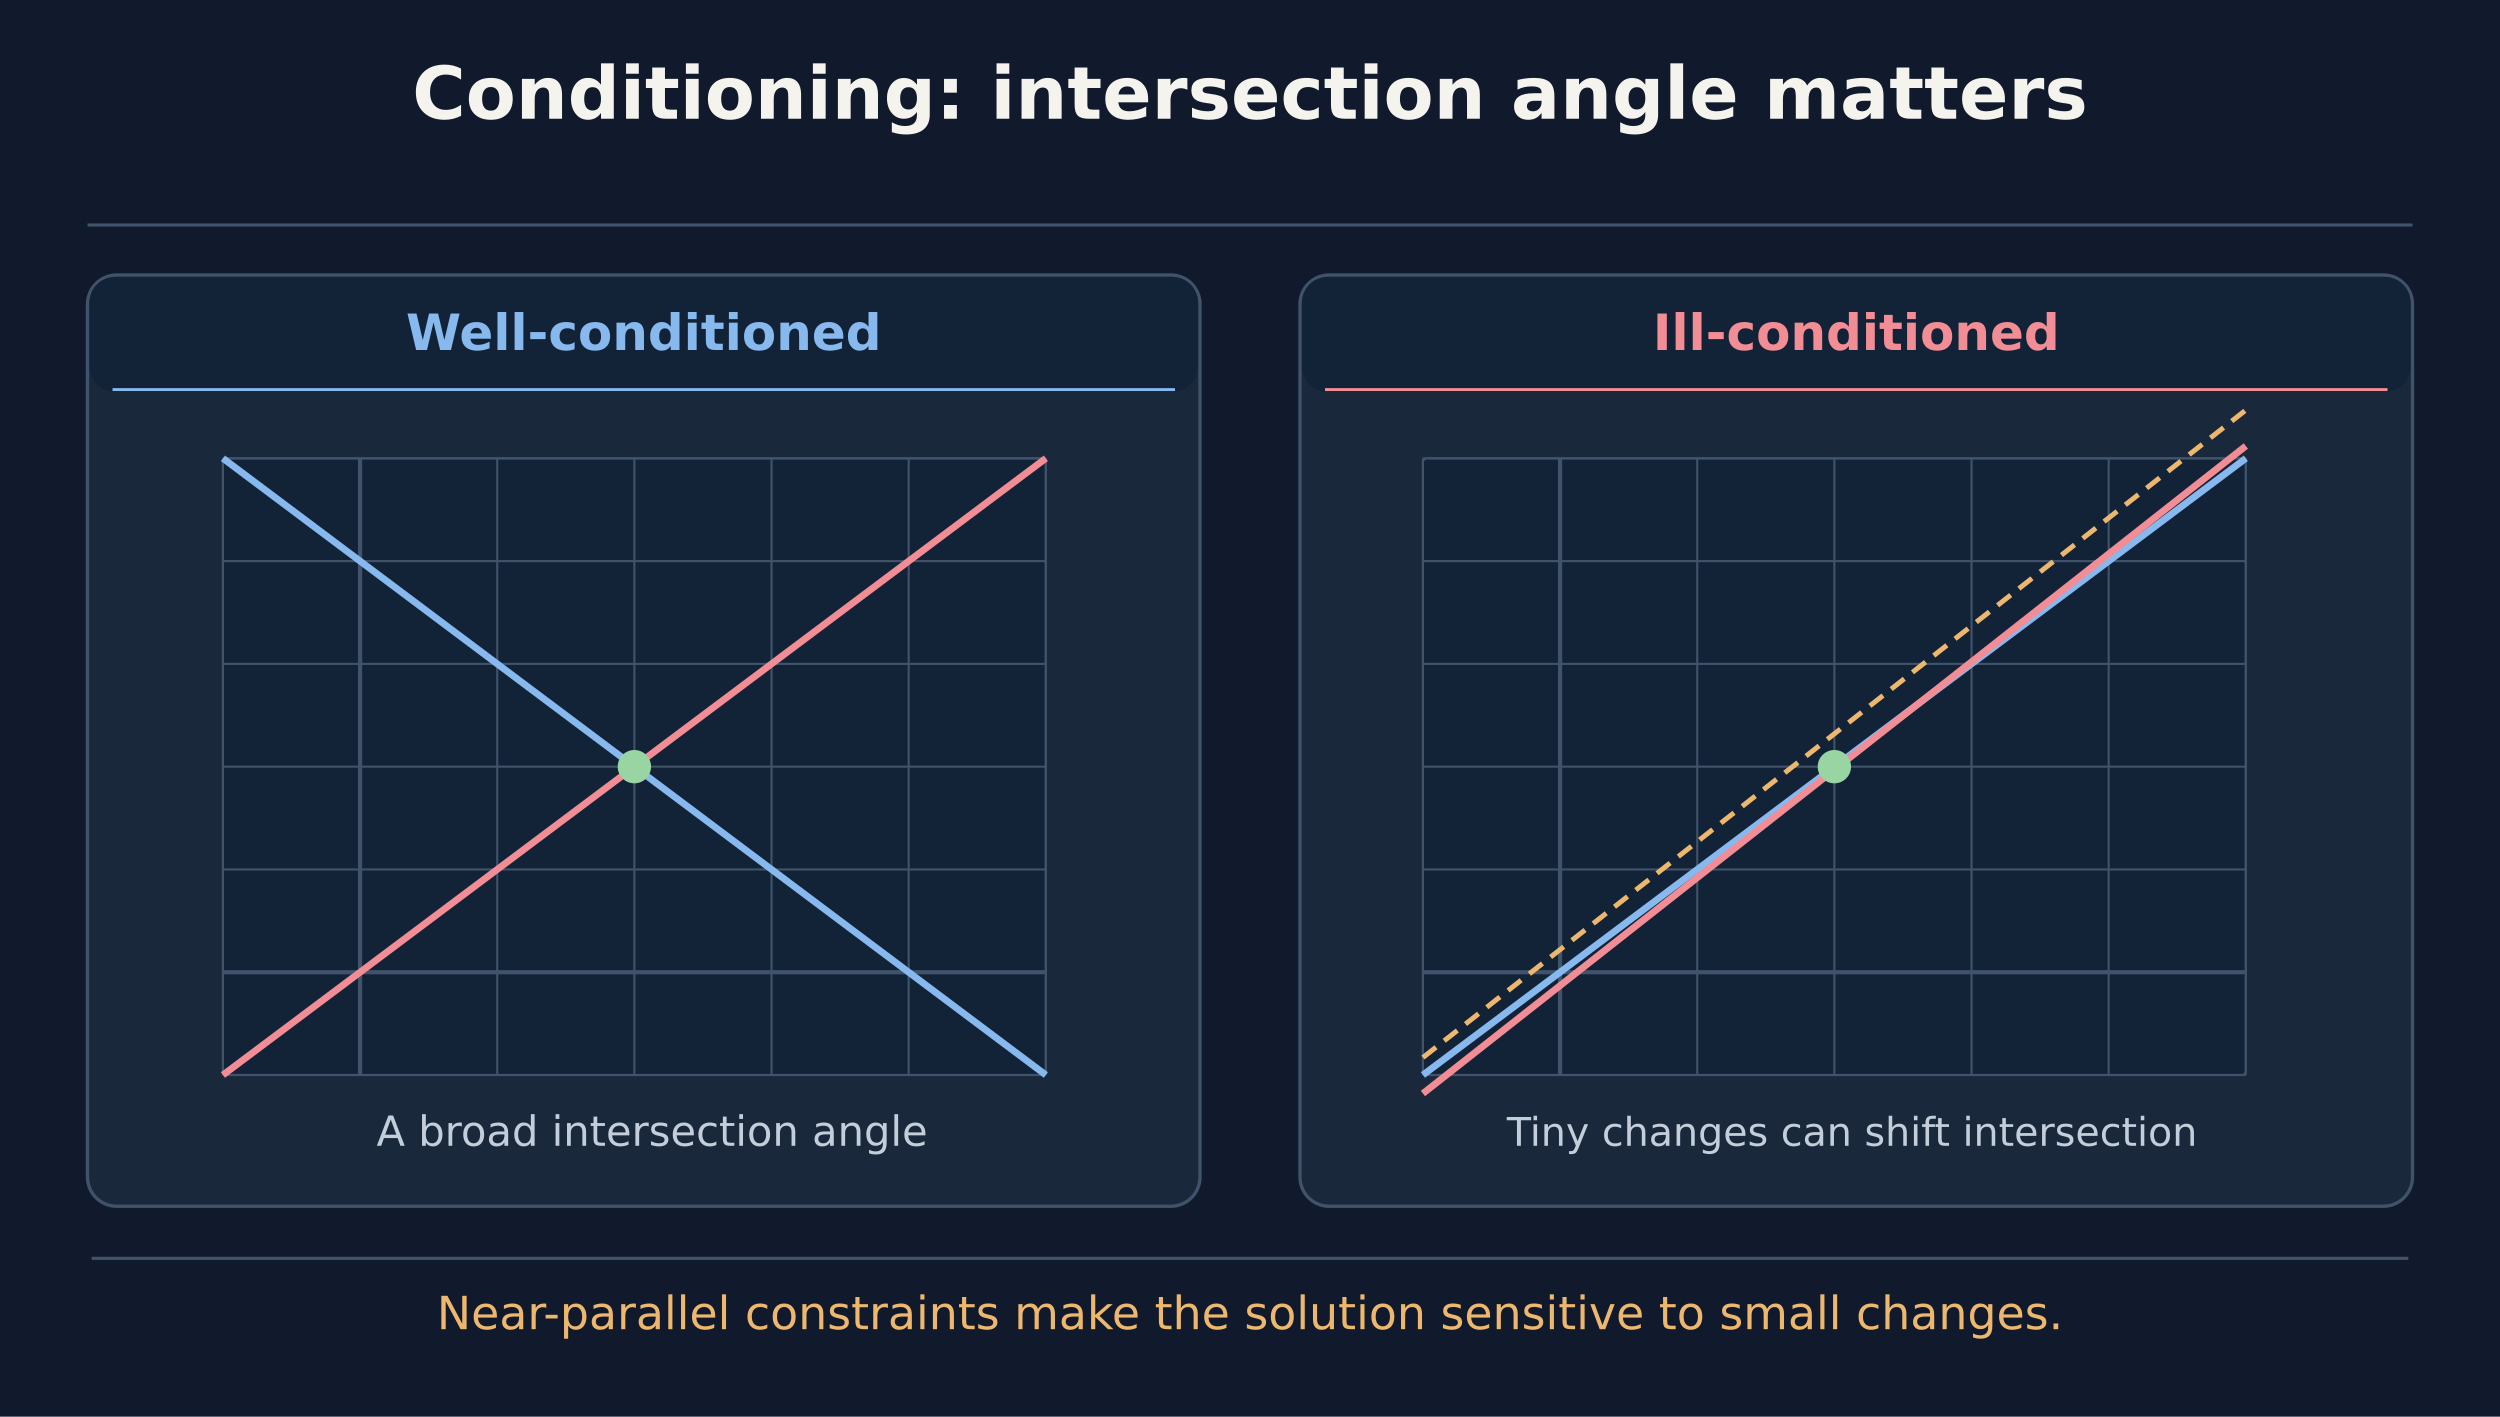
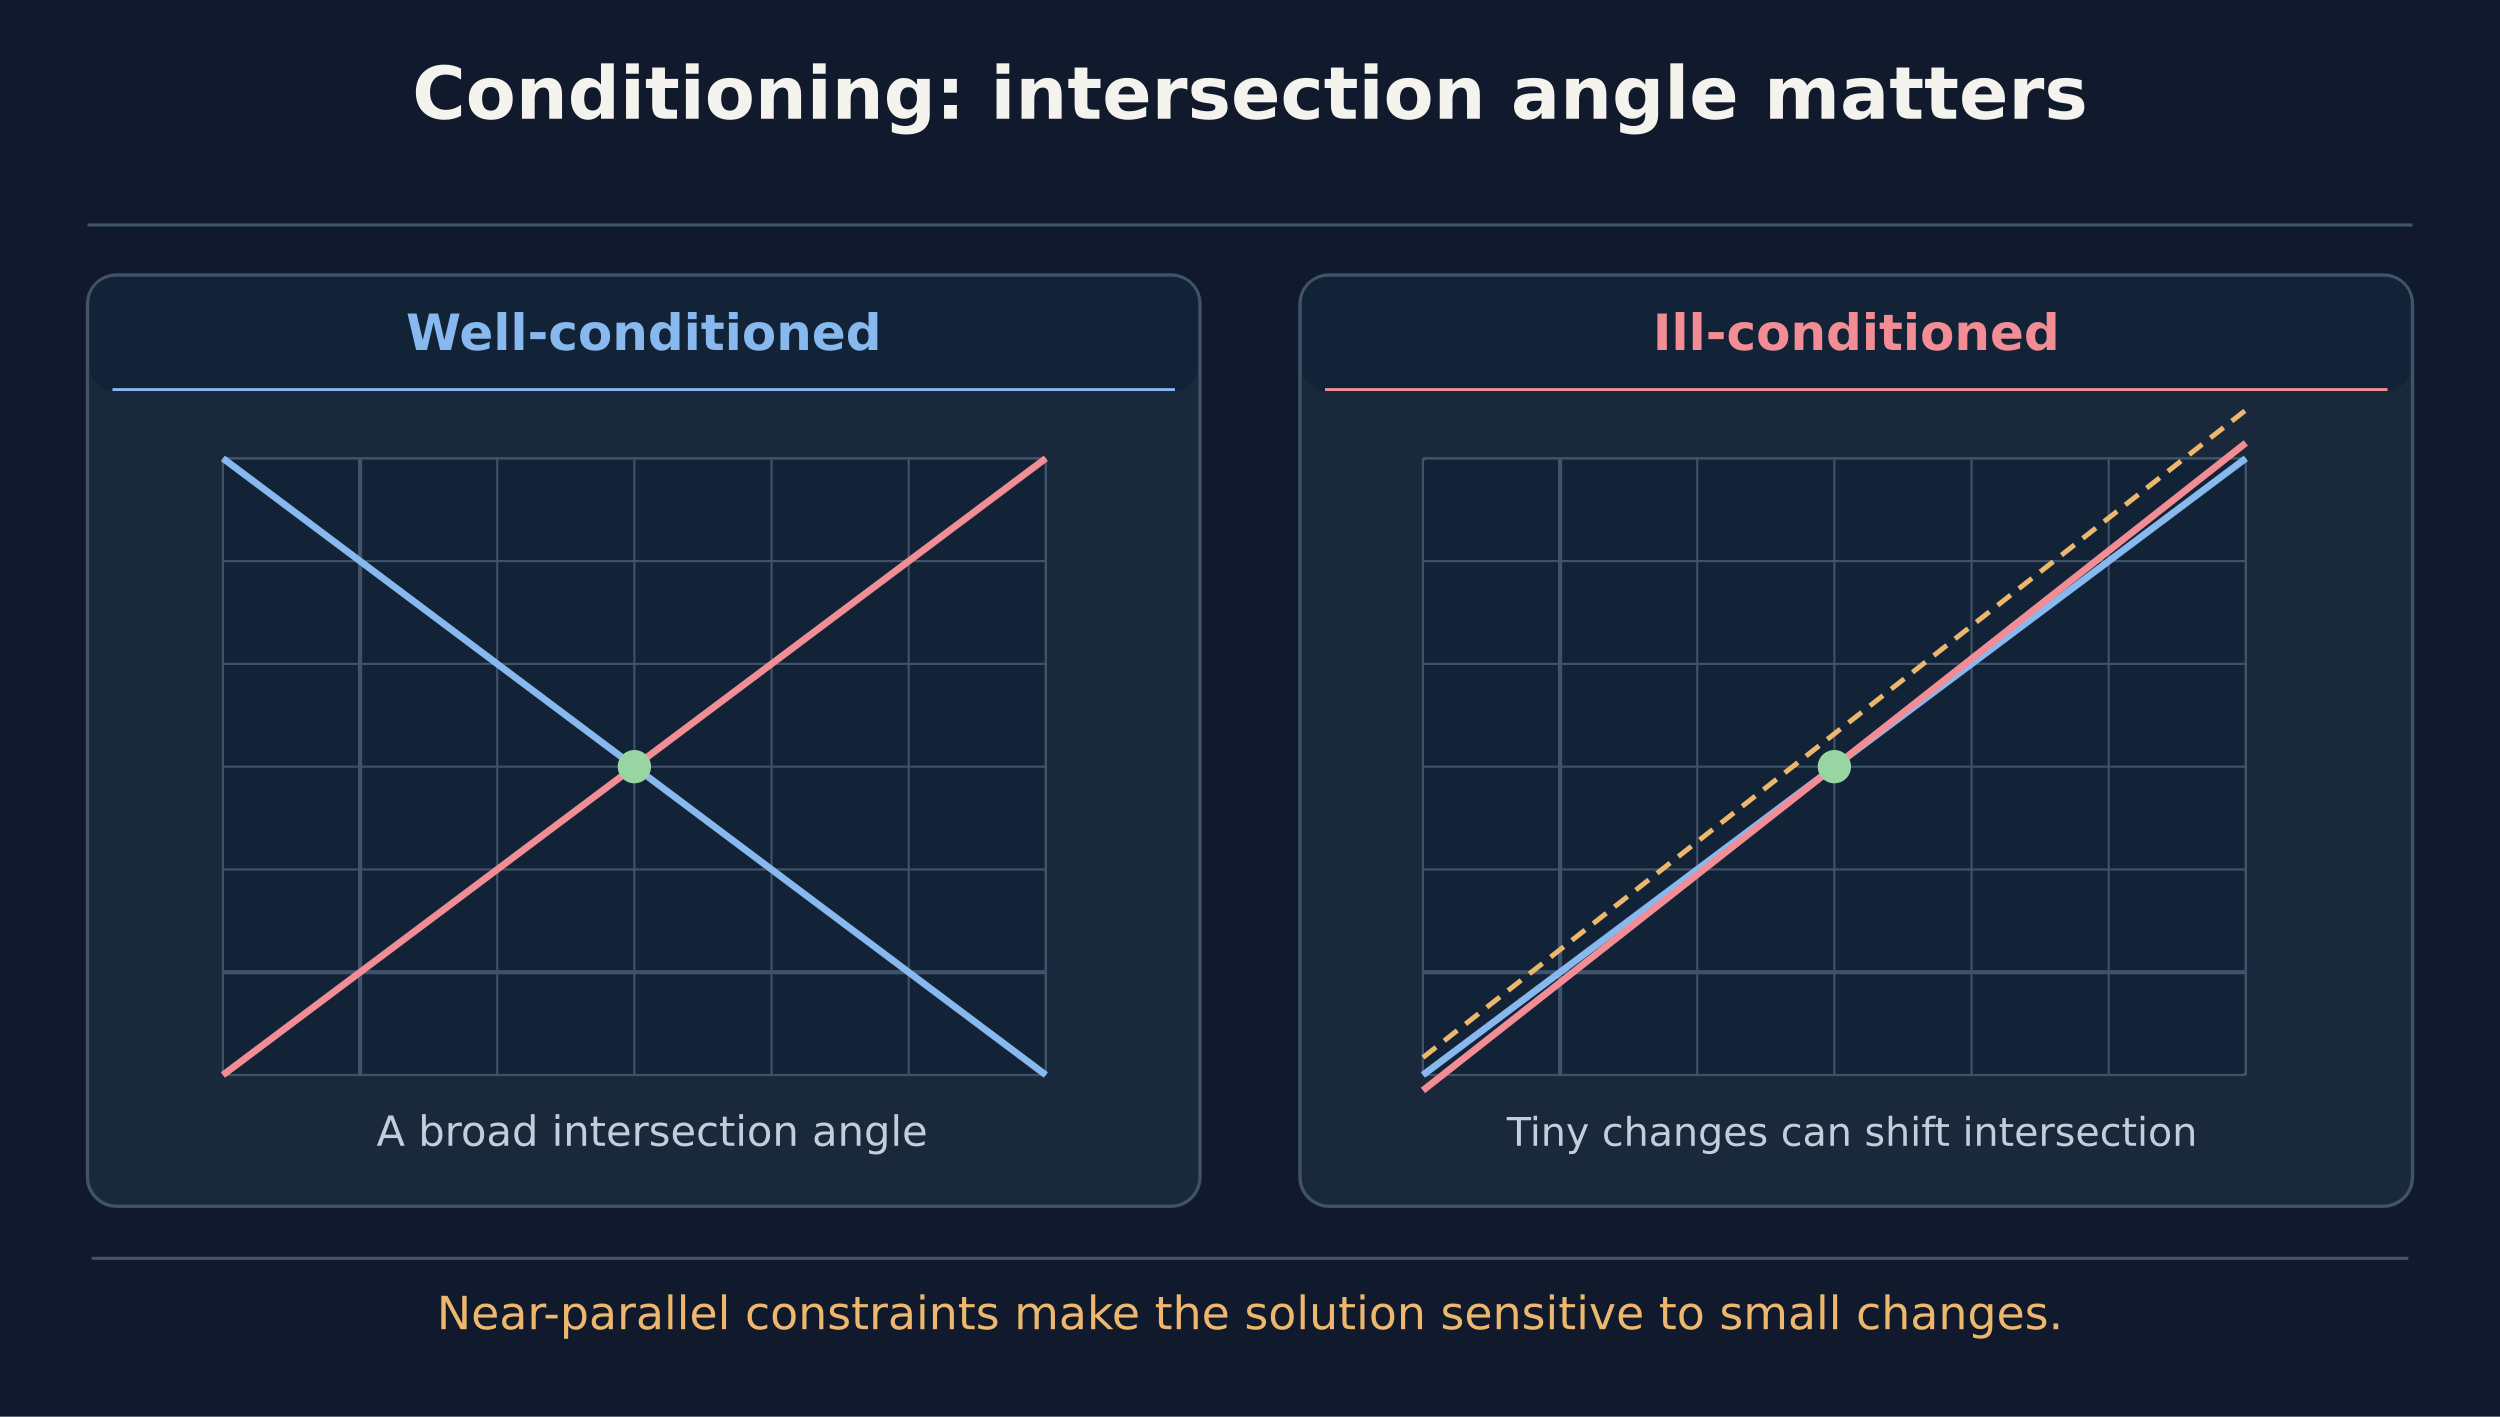
<svg xmlns="http://www.w3.org/2000/svg" width="1200" height="680" viewBox="0 0 1200 680" role="img" aria-labelledby="title desc">
  <defs>
    <marker id="arr-blue" markerWidth="9" markerHeight="9" refX="8" refY="4.5" orient="auto" markerUnits="userSpaceOnUse">
      <path d="M0 0 L8 4.5 L0 9 Z" fill="#87B8EE" />
    </marker>
    <marker id="arr-red" markerWidth="9" markerHeight="9" refX="8" refY="4.5" orient="auto" markerUnits="userSpaceOnUse">
      <path d="M0 0 L8 4.5 L0 9 Z" fill="#F28D95" />
    </marker>
    <marker id="arr-green" markerWidth="9" markerHeight="9" refX="8" refY="4.5" orient="auto" markerUnits="userSpaceOnUse">
      <path d="M0 0 L8 4.5 L0 9 Z" fill="#98D5A3" />
    </marker>
    <marker id="arr-violet" markerWidth="9" markerHeight="9" refX="8" refY="4.5" orient="auto" markerUnits="userSpaceOnUse">
      <path d="M0 0 L8 4.5 L0 9 Z" fill="#BCA8EC" />
    </marker>
    <marker id="arr-gold" markerWidth="9" markerHeight="9" refX="8" refY="4.5" orient="auto" markerUnits="userSpaceOnUse">
      <path d="M0 0 L8 4.5 L0 9 Z" fill="#EDB86D" />
    </marker>
    <marker id="arr-white" markerWidth="9" markerHeight="9" refX="8" refY="4.5" orient="auto" markerUnits="userSpaceOnUse">
      <path d="M0 0 L8 4.5 L0 9 Z" fill="#F4F3ED" />
    </marker>
  </defs>
  <rect width="1200" height="680" fill="#101A2C" />
  <text x="600" y="57" fill="#F4F3ED" font-family="DejaVu Sans,Arial,sans-serif" font-size="35" font-weight="700" text-anchor="middle">Conditioning: intersection angle matters</text>
  <line x1="42" y1="108" x2="1158" y2="108" stroke="#40536B" stroke-width="1.5" />
  <rect x="42" y="132" width="534" height="447" rx="14" fill="#19283A" stroke="#40536B" stroke-width="1.6" />
  <rect x="43" y="133" width="532" height="55" rx="12" fill="#122338" stroke="none" stroke-width="0" />
  <text x="309" y="168" fill="#87B8EE" font-family="DejaVu Sans,Arial,sans-serif" font-size="24" font-weight="700" text-anchor="middle">Well-conditioned</text>
  <line x1="54" y1="187" x2="564" y2="187" stroke="#87B8EE" stroke-width="1.4" />
  <rect x="624" y="132" width="534" height="447" rx="14" fill="#19283A" stroke="#40536B" stroke-width="1.6" />
  <rect x="625" y="133" width="532" height="55" rx="12" fill="#122338" stroke="none" stroke-width="0" />
  <text x="891" y="168" fill="#F28D95" font-family="DejaVu Sans,Arial,sans-serif" font-size="24" font-weight="700" text-anchor="middle">Ill-conditioned</text>
  <line x1="636" y1="187" x2="1146" y2="187" stroke="#F28D95" stroke-width="1.4" />
  <rect x="107" y="220" width="395" height="296" rx="2" fill="#122338" stroke="#40536B" stroke-width="1" />
  <line x1="107" y1="220" x2="107" y2="516" stroke="#40536B" stroke-width="1" />
  <line x1="172.833" y1="220" x2="172.833" y2="516" stroke="#40536B" stroke-width="2" />
  <line x1="238.667" y1="220" x2="238.667" y2="516" stroke="#40536B" stroke-width="1" />
  <line x1="304.5" y1="220" x2="304.5" y2="516" stroke="#40536B" stroke-width="1" />
  <line x1="370.333" y1="220" x2="370.333" y2="516" stroke="#40536B" stroke-width="1" />
  <line x1="436.167" y1="220" x2="436.167" y2="516" stroke="#40536B" stroke-width="1" />
  <line x1="502" y1="220" x2="502" y2="516" stroke="#40536B" stroke-width="1" />
  <line x1="107" y1="516" x2="502" y2="516" stroke="#40536B" stroke-width="1" />
  <line x1="107" y1="466.667" x2="502" y2="466.667" stroke="#40536B" stroke-width="2" />
  <line x1="107" y1="417.333" x2="502" y2="417.333" stroke="#40536B" stroke-width="1" />
  <line x1="107" y1="368" x2="502" y2="368" stroke="#40536B" stroke-width="1" />
  <line x1="107" y1="318.667" x2="502" y2="318.667" stroke="#40536B" stroke-width="1" />
  <line x1="107" y1="269.333" x2="502" y2="269.333" stroke="#40536B" stroke-width="1" />
  <line x1="107" y1="220" x2="502" y2="220" stroke="#40536B" stroke-width="1" />
  <line x1="107" y1="220" x2="502" y2="516" stroke="#87B8EE" stroke-width="3.3" />
  <line x1="107" y1="516" x2="502" y2="220" stroke="#F28D95" stroke-width="3.3" />
  <circle cx="304.5" cy="368" r="8" fill="#98D5A3" stroke="none" stroke-width="1.5" />
  <text x="313" y="550" fill="#C4CEDA" font-family="DejaVu Sans,Arial,sans-serif" font-size="20" font-weight="400" text-anchor="middle">A broad intersection angle</text>
  <rect x="683" y="220" width="395" height="296" rx="2" fill="#122338" stroke="#40536B" stroke-width="1" />
  <line x1="683" y1="220" x2="683" y2="516" stroke="#40536B" stroke-width="1" />
  <line x1="748.833" y1="220" x2="748.833" y2="516" stroke="#40536B" stroke-width="2" />
  <line x1="814.667" y1="220" x2="814.667" y2="516" stroke="#40536B" stroke-width="1" />
  <line x1="880.5" y1="220" x2="880.5" y2="516" stroke="#40536B" stroke-width="1" />
  <line x1="946.333" y1="220" x2="946.333" y2="516" stroke="#40536B" stroke-width="1" />
  <line x1="1012.167" y1="220" x2="1012.167" y2="516" stroke="#40536B" stroke-width="1" />
  <line x1="1078" y1="220" x2="1078" y2="516" stroke="#40536B" stroke-width="1" />
  <line x1="683" y1="516" x2="1078" y2="516" stroke="#40536B" stroke-width="1" />
  <line x1="683" y1="466.667" x2="1078" y2="466.667" stroke="#40536B" stroke-width="2" />
  <line x1="683" y1="417.333" x2="1078" y2="417.333" stroke="#40536B" stroke-width="1" />
  <line x1="683" y1="368" x2="1078" y2="368" stroke="#40536B" stroke-width="1" />
  <line x1="683" y1="318.667" x2="1078" y2="318.667" stroke="#40536B" stroke-width="1" />
  <line x1="683" y1="269.333" x2="1078" y2="269.333" stroke="#40536B" stroke-width="1" />
  <line x1="683" y1="220" x2="1078" y2="220" stroke="#40536B" stroke-width="1" />
  <line x1="683" y1="516" x2="1078" y2="220" stroke="#87B8EE" stroke-width="3.3" />
-   <line x1="683" y1="524.88" x2="1078" y2="214.08" stroke="#F28D95" stroke-width="3.3" />
+   <line x1="683" y1="523.4" x2="1078" y2="212.6" stroke="#F28D95" stroke-width="3.3" />
  <circle cx="880.5" cy="368" r="8" fill="#98D5A3" stroke="none" stroke-width="1.5" />
  <line x1="683" y1="507.613" x2="1078" y2="196.813" stroke="#EDB86D" stroke-width="2.4" stroke-dasharray="8 5" />
  <text x="889" y="550" fill="#C4CEDA" font-family="DejaVu Sans,Arial,sans-serif" font-size="19" font-weight="400" text-anchor="middle">Tiny changes can shift intersection</text>
  <line x1="44" y1="604" x2="1156" y2="604" stroke="#40536B" stroke-width="1.5" />
  <text x="600" y="638" fill="#EDB86D" font-family="DejaVu Sans,Arial,sans-serif" font-size="22" font-weight="400" text-anchor="middle">Near-parallel constraints make the solution sensitive to small changes.</text>
</svg>
